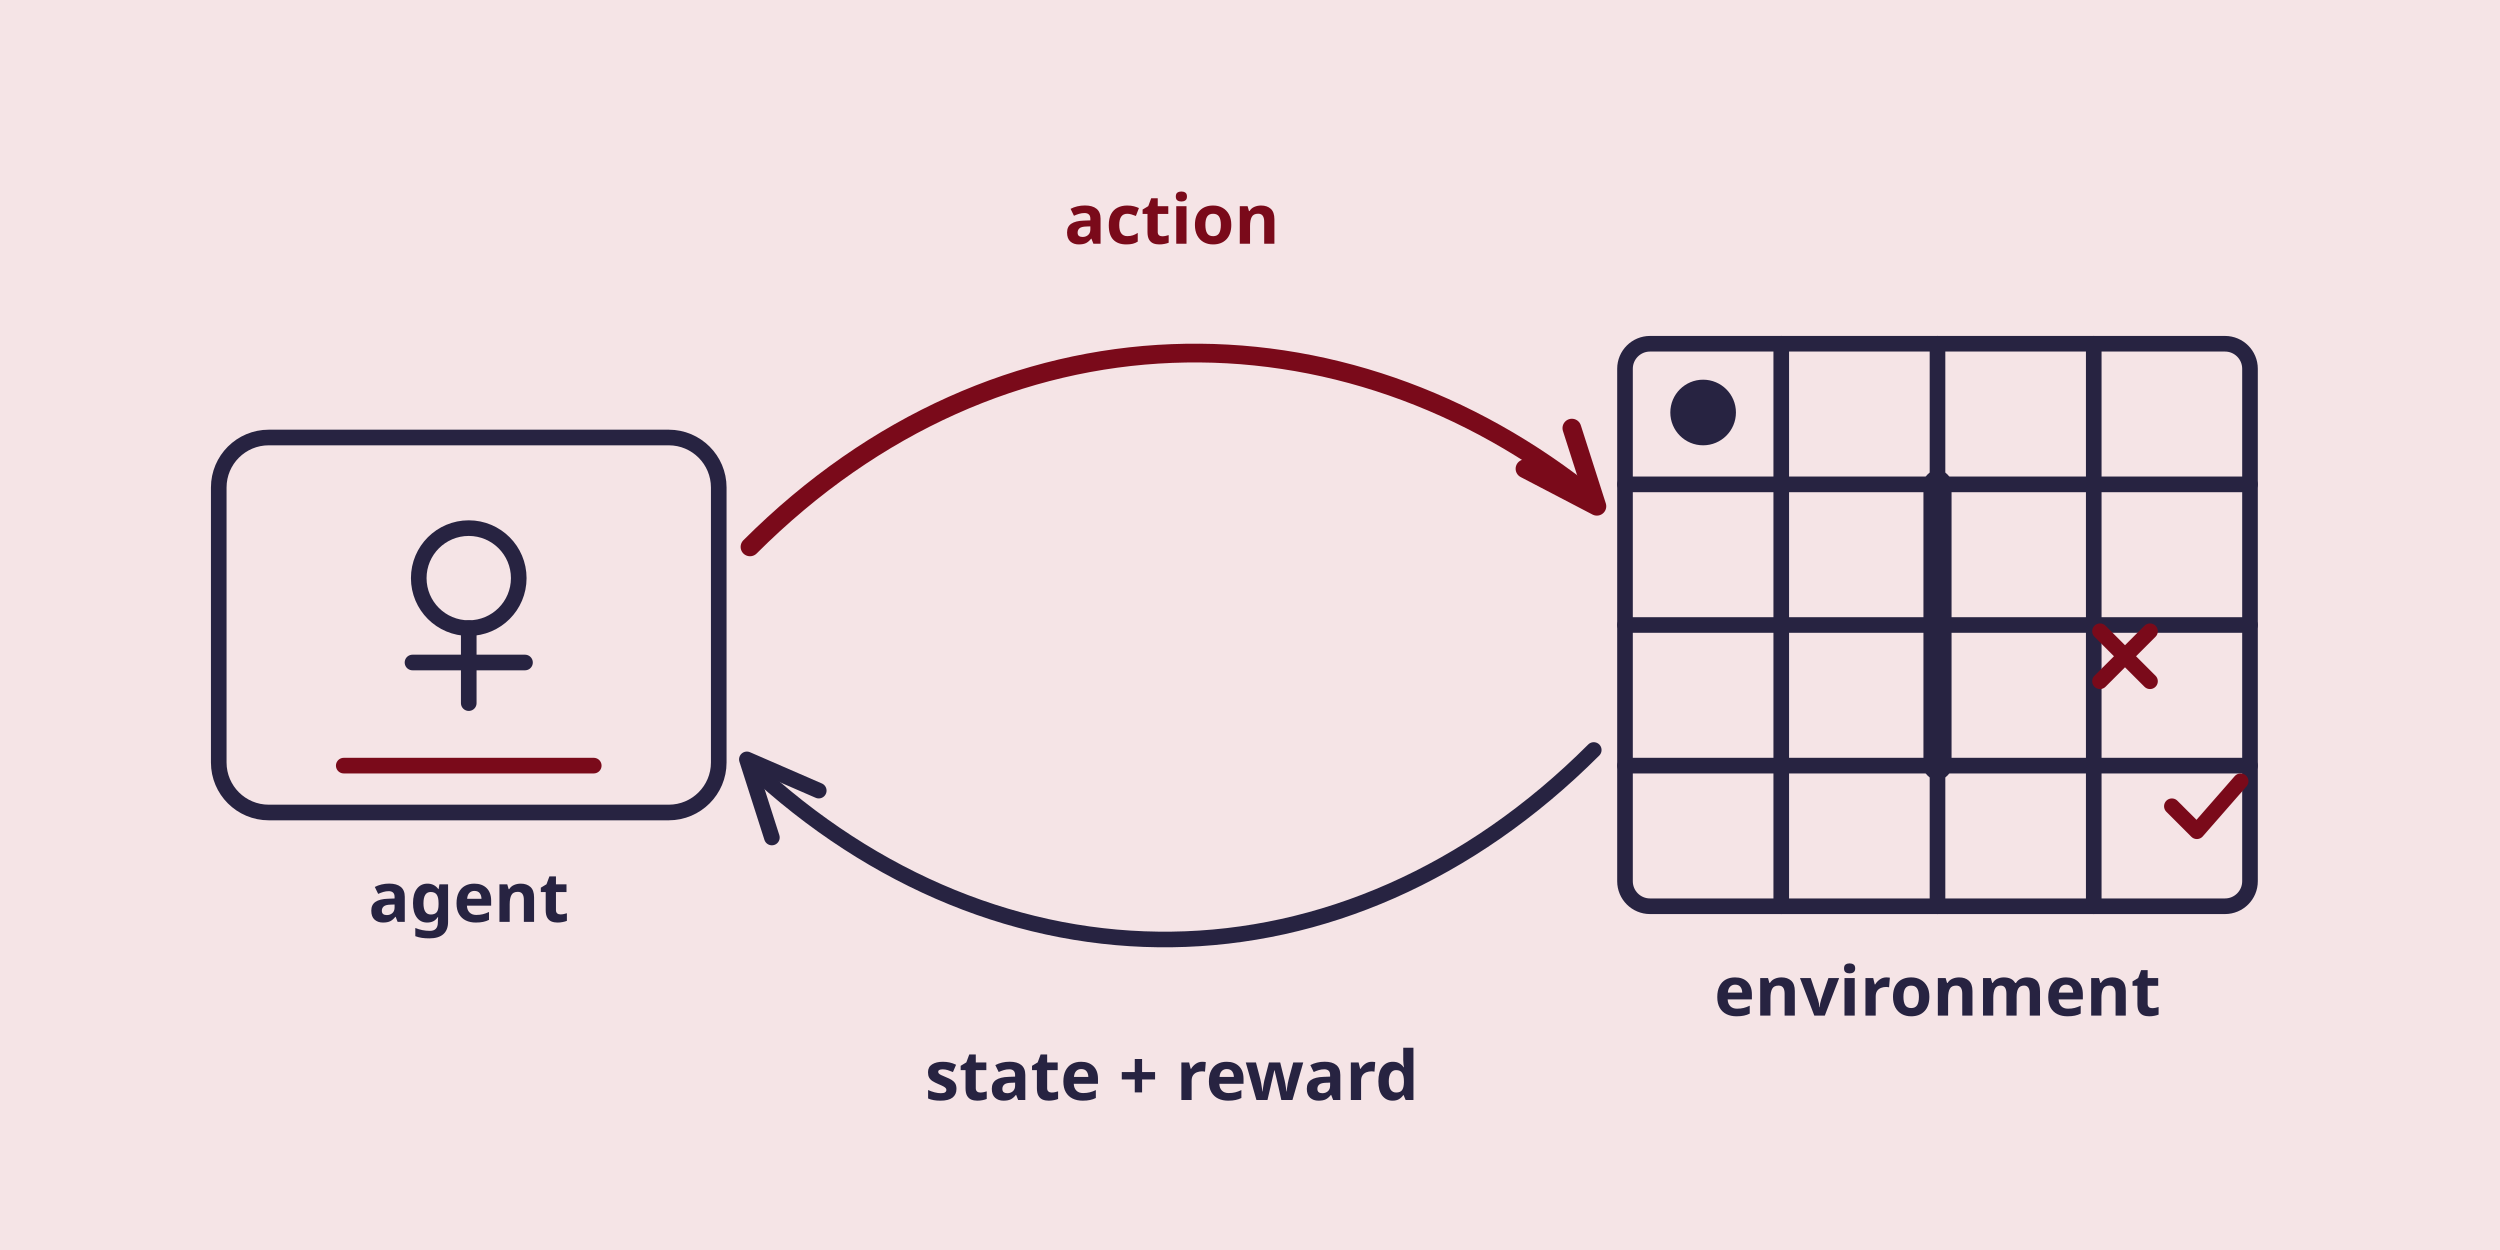
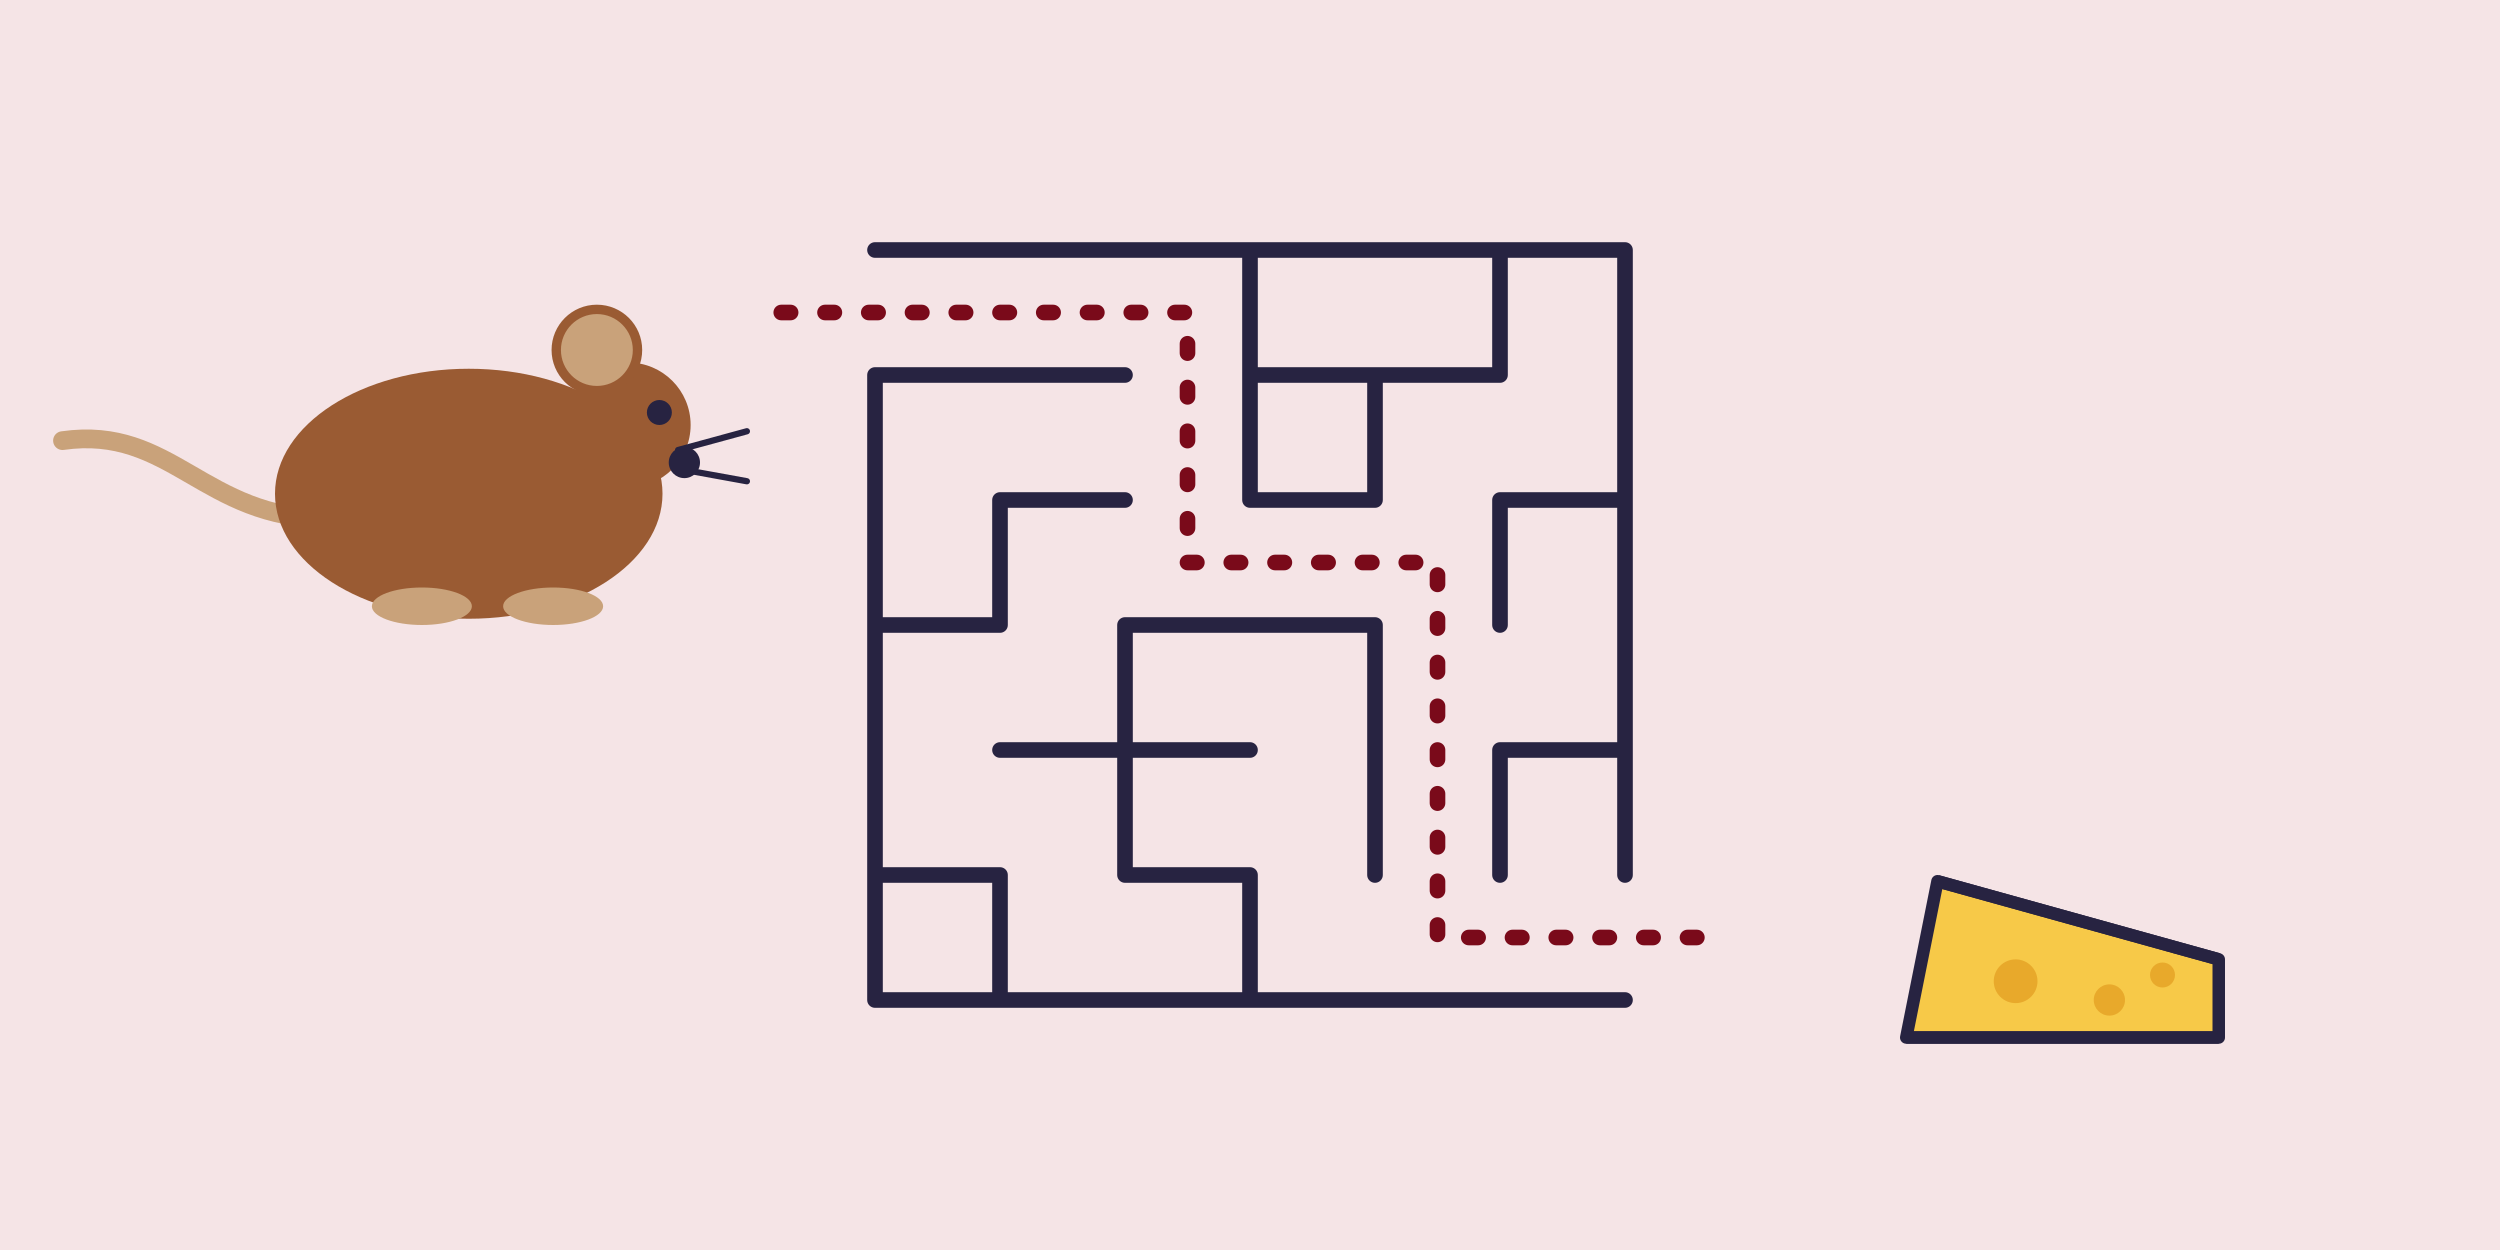
<svg xmlns="http://www.w3.org/2000/svg" viewBox="0 0 800 400" role="img" aria-labelledby="t">
  <rect width="800" height="400" fill="#F5E4E6" />
-   <g fill="none" stroke="#272341" stroke-width="5" stroke-linecap="round" stroke-linejoin="round">
-     <rect x="70" y="140" width="160" height="120" rx="16" />
-     <circle cx="150" cy="185" r="16" />
-     <path d="M150 201V225M132 212H168" />
-     <path d="M110 245H190" stroke="#7A0A1A" />
-     <rect x="520" y="110" width="200" height="180" rx="8" />
-     <path d="M570 110V290M620 110V290M670 110V290M520 155H720M520 200H720M520 245H720" />
-     <path d="M620 155V245" stroke-width="9" />
-     <path d="M672 202l16 16M688 202l-16 16" stroke="#7A0A1A" />
-     <circle cx="545" cy="132" r="8" fill="#272341" />
-     <path d="M695 258l8 8 14-16" stroke="#7A0A1A" />
-     <path d="M240 175C320 95 430 95 510 160" stroke="#7A0A1A" stroke-width="6" />
-     <path d="M488 150L511 162L503 137" stroke="#7A0A1A" stroke-width="6" />
-     <path d="M510 240C430 320 320 320 240 245" />
-     <path d="M262 253L239 243L247 268" />
+   <path d="M280 120V320H520M520 280V80H280 M280 120h40 M320 120h40 M400 120h40 M440 120h40 M320 160h40 M400 160h40 M480 160h40 M280 200h40 M360 200h40 M400 200h40 M320 240h40 M360 240h40 M480 240h40 M280 280h40 M360 280h40 M400 80v40 M480 80v40 M400 120v40 M440 120v40 M320 160v40 M480 160v40 M360 200v40 M440 200v40 M360 240v40 M440 240v40 M480 240v40 M320 280v40 M400 280v40" fill="none" stroke="#272341" stroke-width="5" stroke-linecap="round" stroke-linejoin="round" />
+   <path d="M250 100 L300 100 L340 100 L380 100 L380 140 L380 180 L420 180 L460 180 L460 220 L460 260 L460 300 L500 300 L550 300" fill="none" stroke="#7A0A1A" stroke-width="5" stroke-dasharray="3 11" stroke-linecap="round" stroke-linejoin="round" />
+   <g transform="translate(95 96)">
+     <path d="M10 70 C-30 70 -40 40 -75 45" fill="none" stroke="#C9A27A" stroke-width="6" stroke-linecap="round" />
+     <ellipse cx="55" cy="62" rx="62" ry="40" fill="#9A5B33" />
+     <circle cx="106" cy="40" r="20" fill="#9A5B33" />
+     <circle cx="96" cy="16" r="13" fill="#C9A27A" />
+     <circle cx="96" cy="16" r="13" fill="none" stroke="#9A5B33" stroke-width="3" />
+     <circle cx="124" cy="52" r="5" fill="#272341" />
+     <circle cx="116" cy="36" r="4" fill="#272341" />
+     <path d="M122 48 l22 -6 M122 54 l22 4" stroke="#272341" stroke-width="2" stroke-linecap="round" />
+     <ellipse cx="40" cy="98" rx="16" ry="6" fill="#C9A27A" />
+     <ellipse cx="82" cy="98" rx="16" ry="6" fill="#C9A27A" />
  </g>
-   <g font-family="ui-sans-serif, system-ui, sans-serif" font-size="22" font-weight="600" fill="#272341" text-anchor="middle">
-     <text x="375" y="78" fill="#7A0A1A">action</text>
-     <text x="375" y="352">state + reward</text>
-     <text x="150" y="295">agent</text>
-     <text x="620" y="325">environment</text>
+   <g transform="translate(610 262)" stroke="#272341" stroke-width="4" stroke-linejoin="round">
+     <path d="M0 70 L10 20 L100 45 L100 70 Z" fill="#F7C948" />
+     <path d="M10 20 L100 45" fill="none" />
+     <path d="M0 70 L100 70" fill="none" />
+     <circle cx="35" cy="52" r="7" fill="#E8A92B" stroke="none" />
+     <circle cx="65" cy="58" r="5" fill="#E8A92B" stroke="none" />
+     <circle cx="82" cy="50" r="4" fill="#E8A92B" stroke="none" />
  </g>
</svg>
